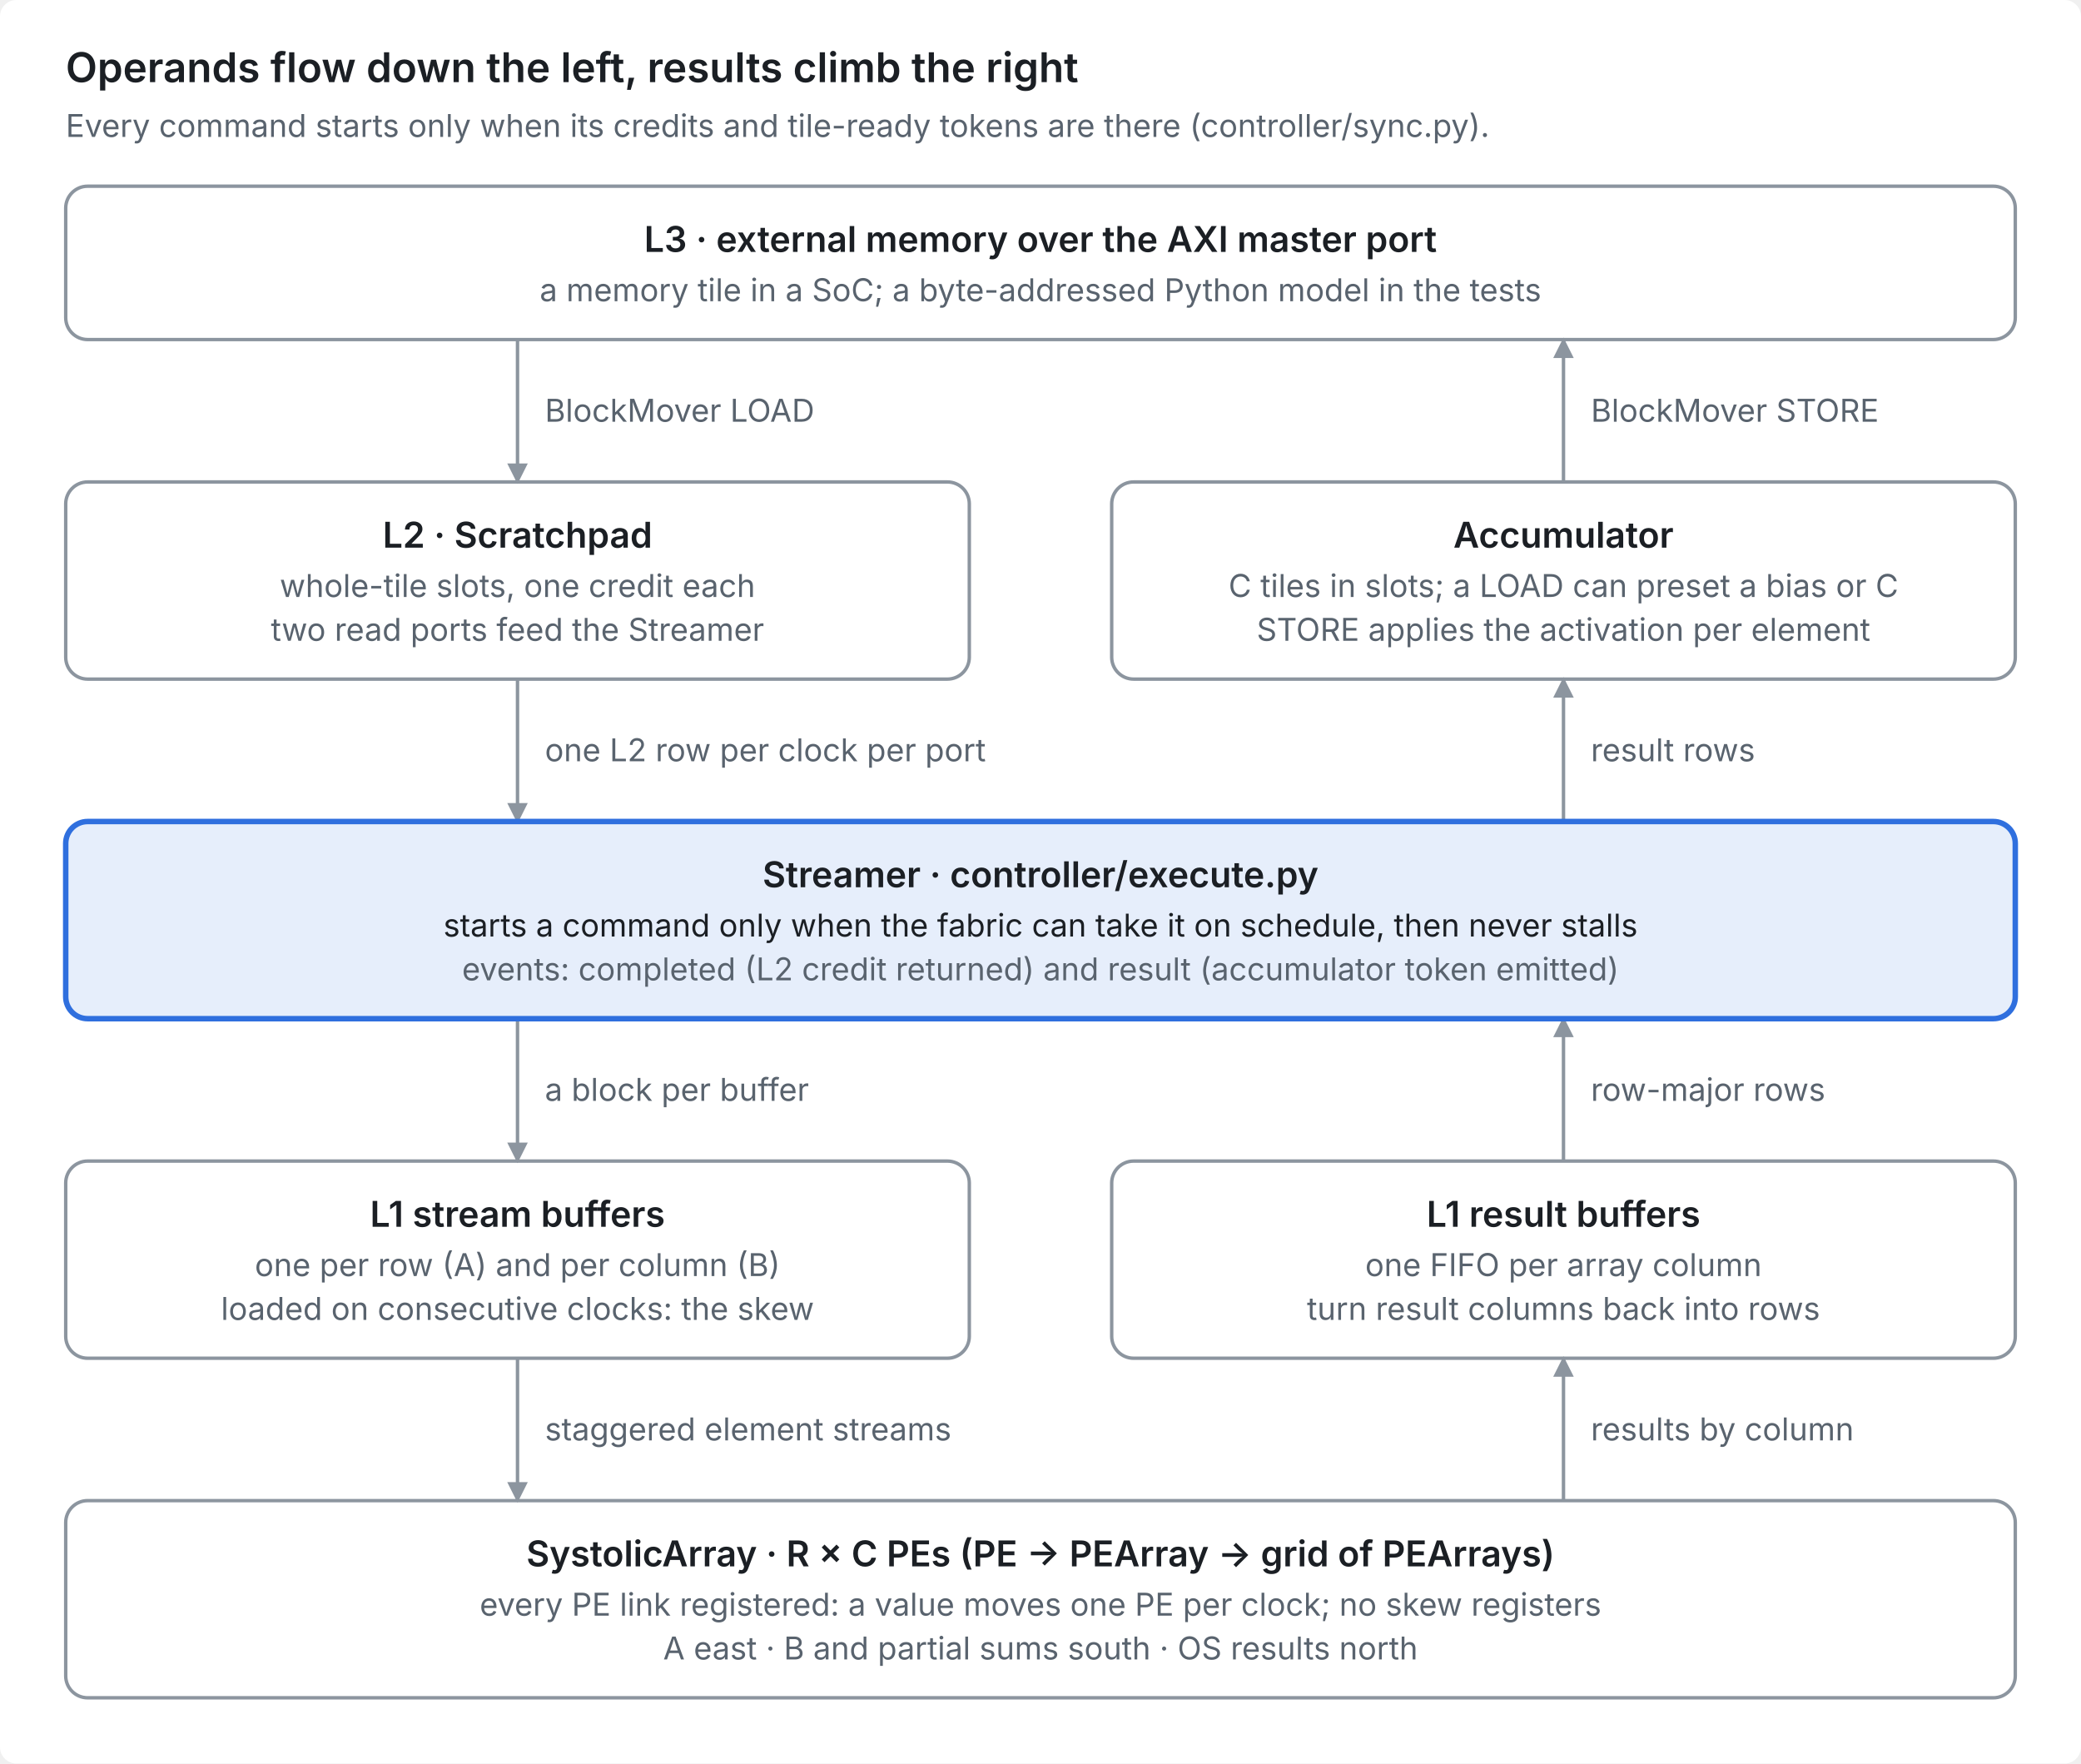
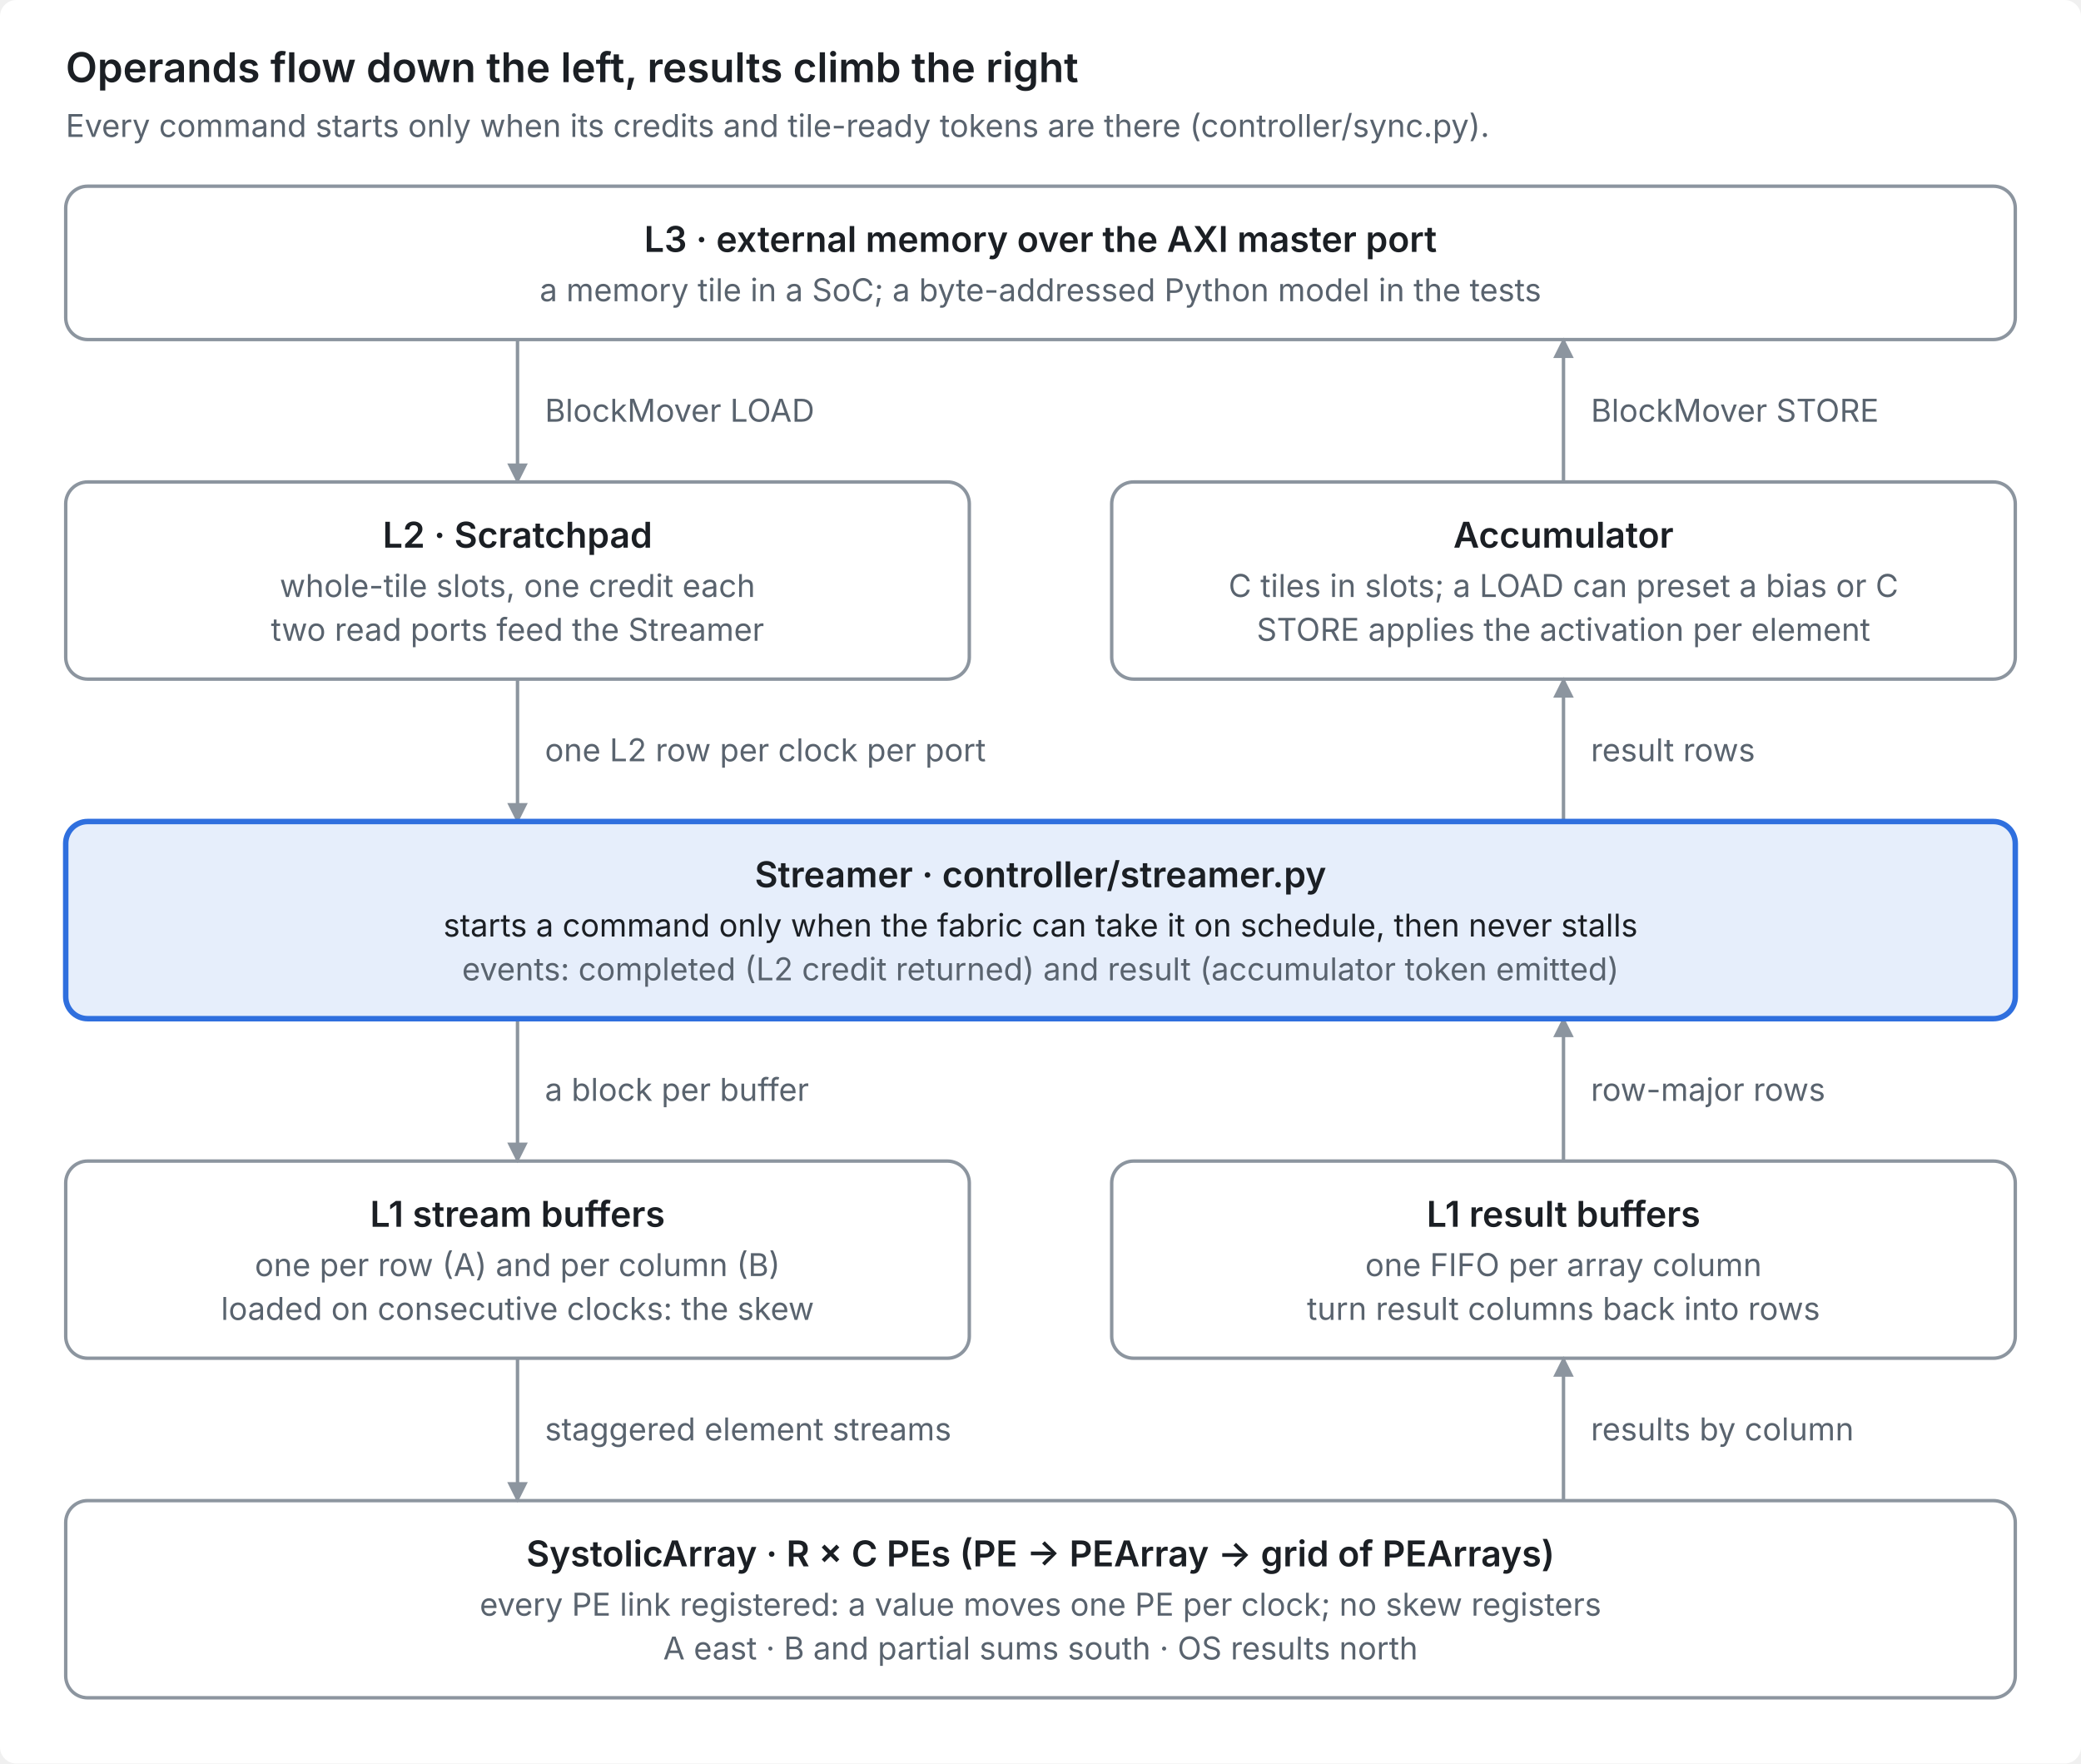
<svg xmlns="http://www.w3.org/2000/svg" width="760" height="644" viewBox="0 0 760 644" font-family="system-ui, -apple-system, 'Segoe UI', sans-serif" font-size="13">
  <style>
.bg{fill:#ffffff}.fg{fill:#1b1f24}.muted{fill:#59636e}
.box{fill:none;stroke:#8c959f;stroke-width:1.25}.edge{fill:none;stroke:#8c959f;stroke-width:1.25}.head{fill:#8c959f}
.accent{fill:#2f6fde;fill-opacity:.12;stroke:#2f6fde;stroke-width:2}
@media (prefers-color-scheme: dark){
.bg{fill:#17181c}.fg{fill:#e6e8eb}.muted{fill:#9aa4ae}
.box,.edge{stroke:#6e7781}.head{fill:#6e7781}.accent{fill:#5b9bff;stroke:#5b9bff}}
</style>
  <defs>
    <marker id="arrow" viewBox="0 0 10 10" refX="9" refY="5" markerWidth="6" markerHeight="6" orient="auto-start-reverse">
      <path class="head" d="M0 0L10 5L0 10z" />
    </marker>
  </defs>
  <rect class="bg" width="760" height="644" rx="6" />
  <text x="24" y="30" font-size="15" font-weight="600" class="fg">Operands flow down the left, results climb the right</text>
  <text x="24" y="50" font-size="11.5" class="muted">Every command starts only when its credits and tile-ready tokens are there (controller/sync.py).</text>
  <g class="edge" marker-end="url(#arrow)">
    <path d="M189 124V176" />
    <path d="M571 176V124" />
    <path d="M189 248V300" />
    <path d="M571 300V248" />
    <path d="M189 372V424" />
    <path d="M571 424V372" />
    <path d="M189 496V548" />
    <path d="M571 548V496" />
  </g>
  <rect class="box" x="24" y="68" width="712" height="56" rx="8" />
  <text x="380" y="92" text-anchor="middle" font-weight="600" class="fg">L3 · external memory over the AXI master port</text>
  <text x="380" y="110" text-anchor="middle" font-size="11.5" class="muted">a memory tile in a SoC; a byte-addressed Python model in the tests</text>
  <rect class="box" x="24" y="176" width="330" height="72" rx="8" />
  <text x="189" y="200" text-anchor="middle" font-weight="600" class="fg">L2 · Scratchpad</text>
  <text x="189" y="218" text-anchor="middle" font-size="11.5" class="muted">whole-tile slots, one credit each</text>
  <text x="189" y="234" text-anchor="middle" font-size="11.5" class="muted">two read ports feed the Streamer</text>
  <rect class="box" x="406" y="176" width="330" height="72" rx="8" />
  <text x="571" y="200" text-anchor="middle" font-weight="600" class="fg">Accumulator</text>
  <text x="571" y="218" text-anchor="middle" font-size="11.5" class="muted">C tiles in slots; a LOAD can preset a bias or C</text>
  <text x="571" y="234" text-anchor="middle" font-size="11.5" class="muted">STORE applies the activation per element</text>
  <rect class="accent" x="24" y="300" width="712" height="72" rx="8" />
-   <text x="380" y="324" text-anchor="middle" font-weight="600" class="fg">Streamer · controller/execute.py</text>
+   <text x="380" y="324" text-anchor="middle" font-weight="600" class="fg">Streamer · controller/streamer.py</text>
  <text x="380" y="342" text-anchor="middle" font-size="11.5" class="fg">starts a command only when the fabric can take it on schedule, then never stalls</text>
  <text x="380" y="358" text-anchor="middle" font-size="11.5" class="muted">events: completed (L2 credit returned) and result (accumulator token emitted)</text>
  <rect class="box" x="24" y="424" width="330" height="72" rx="8" />
  <text x="189" y="448" text-anchor="middle" font-weight="600" class="fg">L1 stream buffers</text>
  <text x="189" y="466" text-anchor="middle" font-size="11.5" class="muted">one per row (A) and per column (B)</text>
  <text x="189" y="482" text-anchor="middle" font-size="11.5" class="muted">loaded on consecutive clocks: the skew</text>
  <rect class="box" x="406" y="424" width="330" height="72" rx="8" />
  <text x="571" y="448" text-anchor="middle" font-weight="600" class="fg">L1 result buffers</text>
  <text x="571" y="466" text-anchor="middle" font-size="11.5" class="muted">one FIFO per array column</text>
  <text x="571" y="482" text-anchor="middle" font-size="11.5" class="muted">turn result columns back into rows</text>
  <rect class="box" x="24" y="548" width="712" height="72" rx="8" />
  <text x="380" y="572" text-anchor="middle" font-weight="600" class="fg">SystolicArray · R × C PEs (PE → PEArray → grid of PEArrays)</text>
  <text x="380" y="590" text-anchor="middle" font-size="11.5" class="muted">every PE link registered: a value moves one PE per clock; no skew registers</text>
  <text x="380" y="606" text-anchor="middle" font-size="11.5" class="muted">A east · B and partial sums south · OS results north</text>
  <g font-size="11.5" class="muted">
    <text x="199" y="154">BlockMover LOAD</text>
    <text x="581" y="154">BlockMover STORE</text>
    <text x="199" y="278">one L2 row per clock per port</text>
    <text x="581" y="278">result rows</text>
    <text x="199" y="402">a block per buffer</text>
    <text x="581" y="402">row-major rows</text>
    <text x="199" y="526">staggered element streams</text>
    <text x="581" y="526">results by column</text>
  </g>
</svg>
